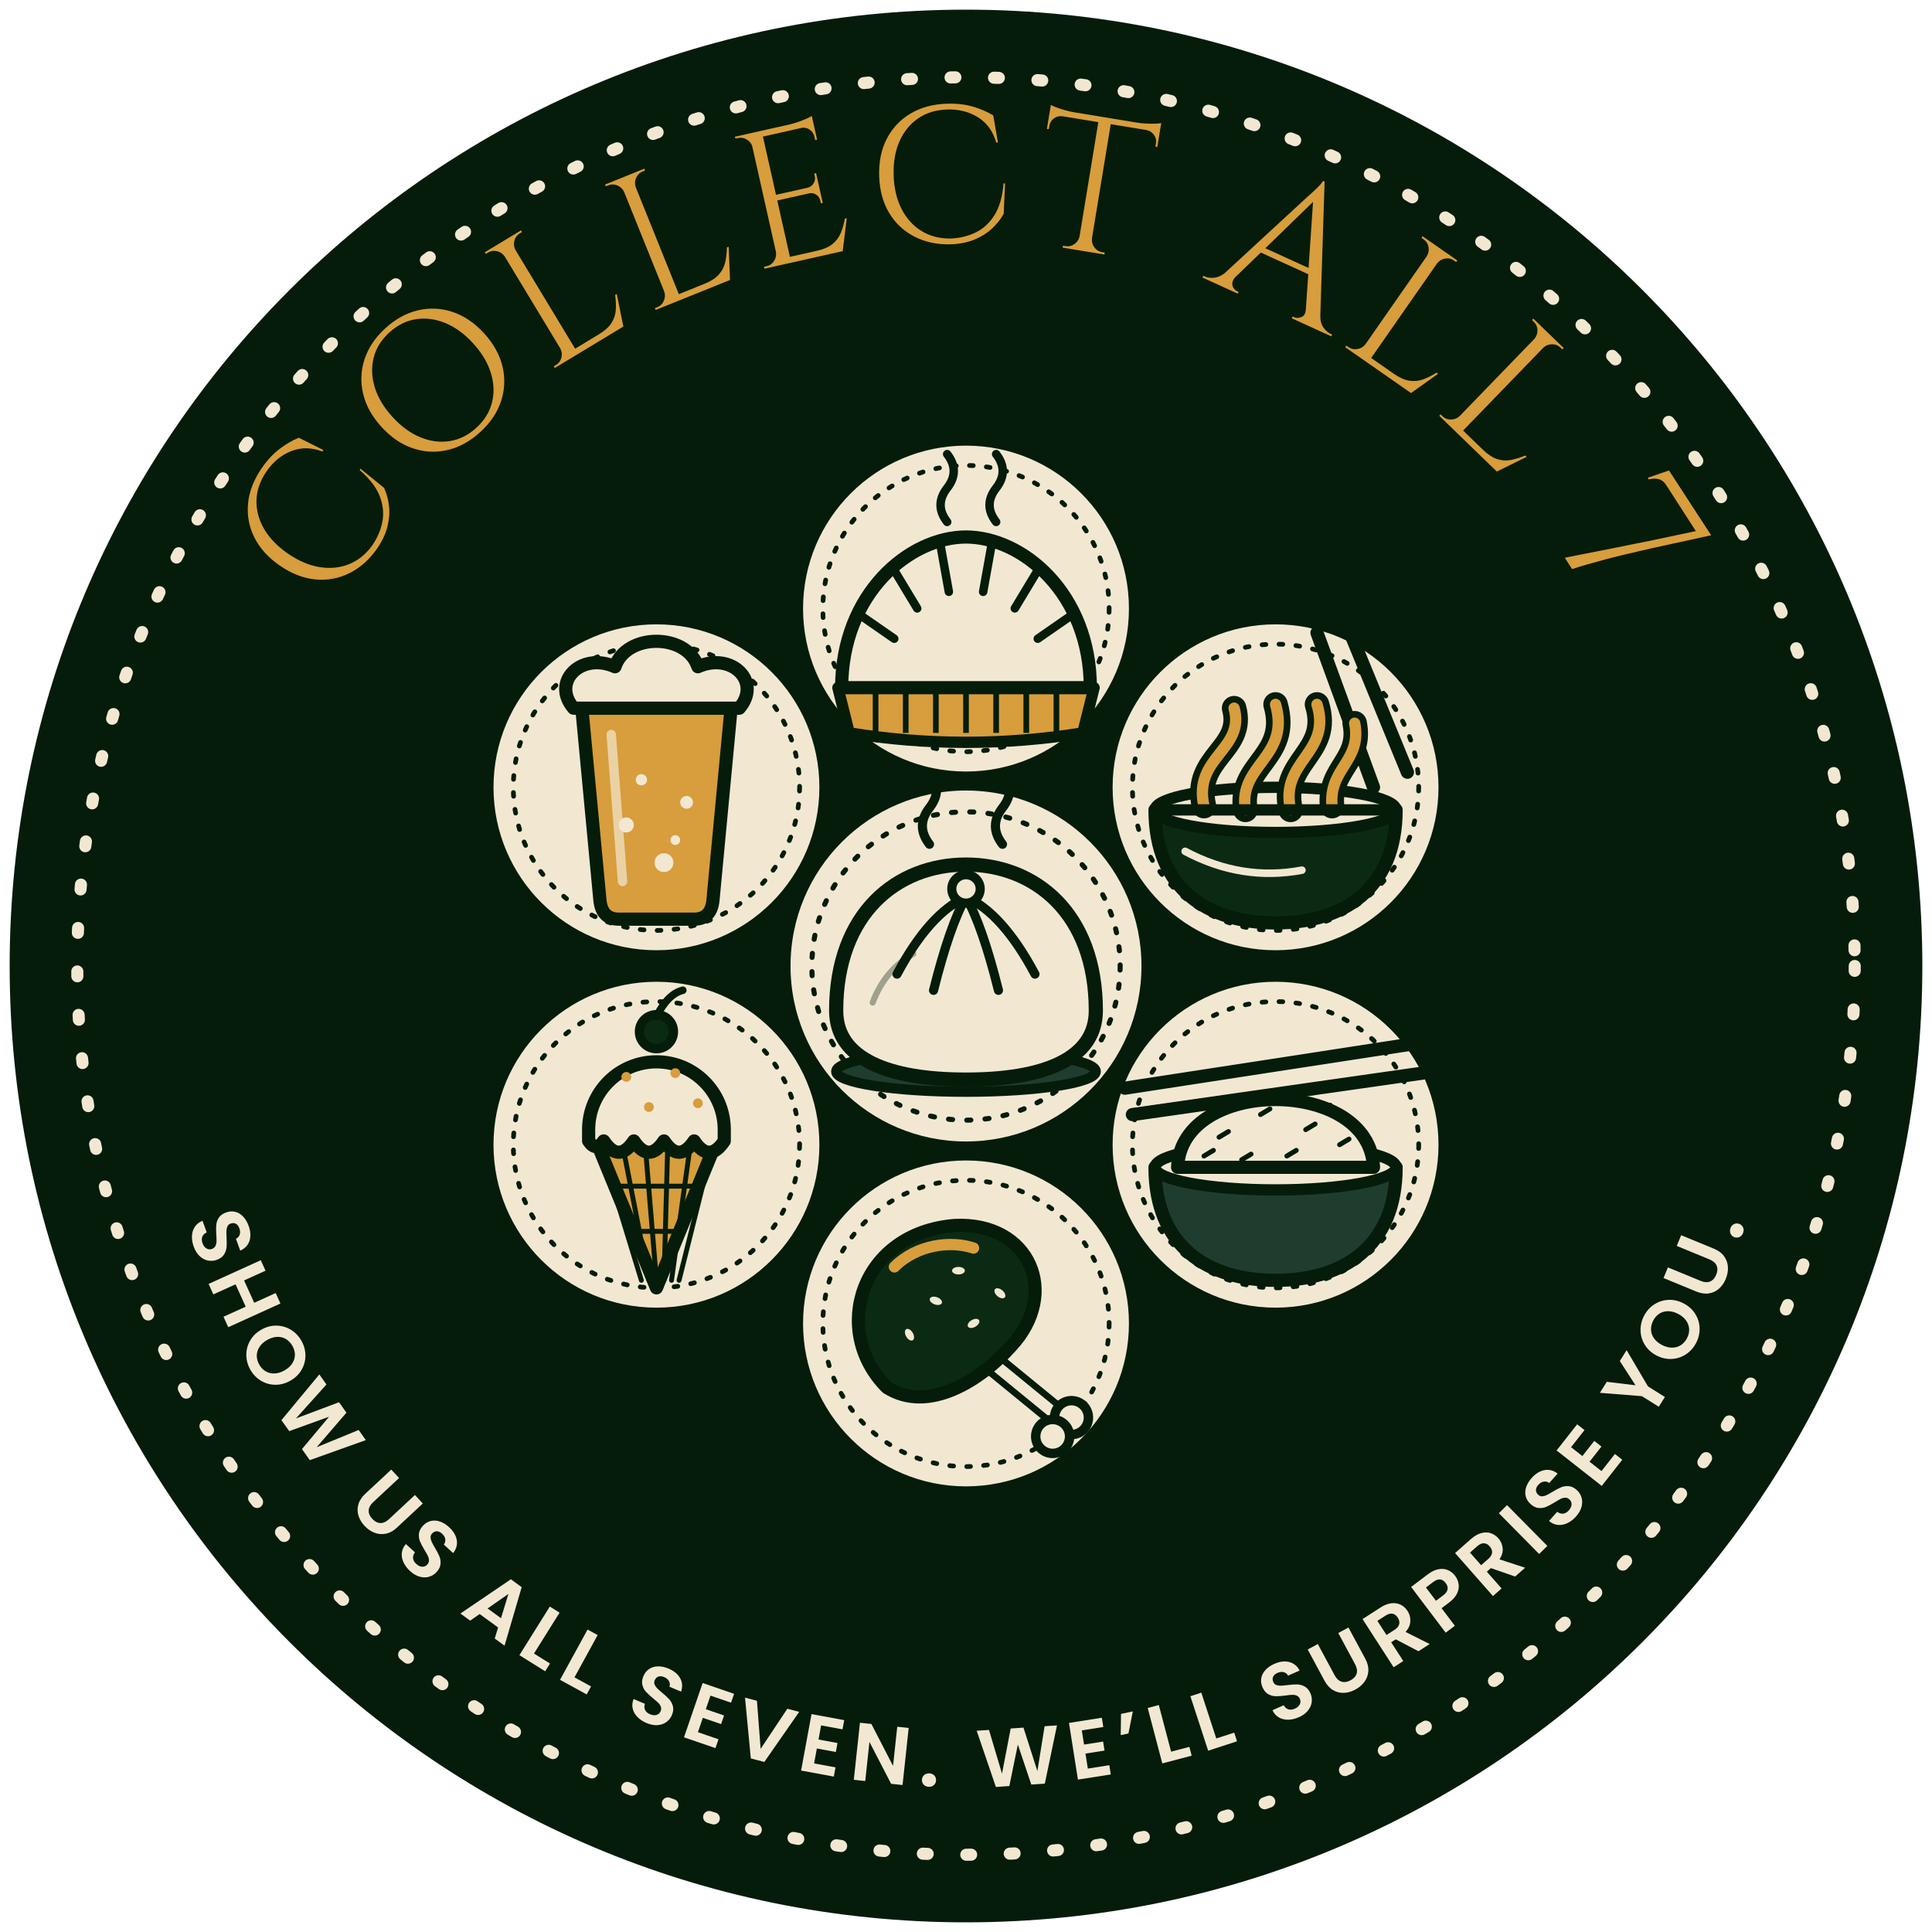
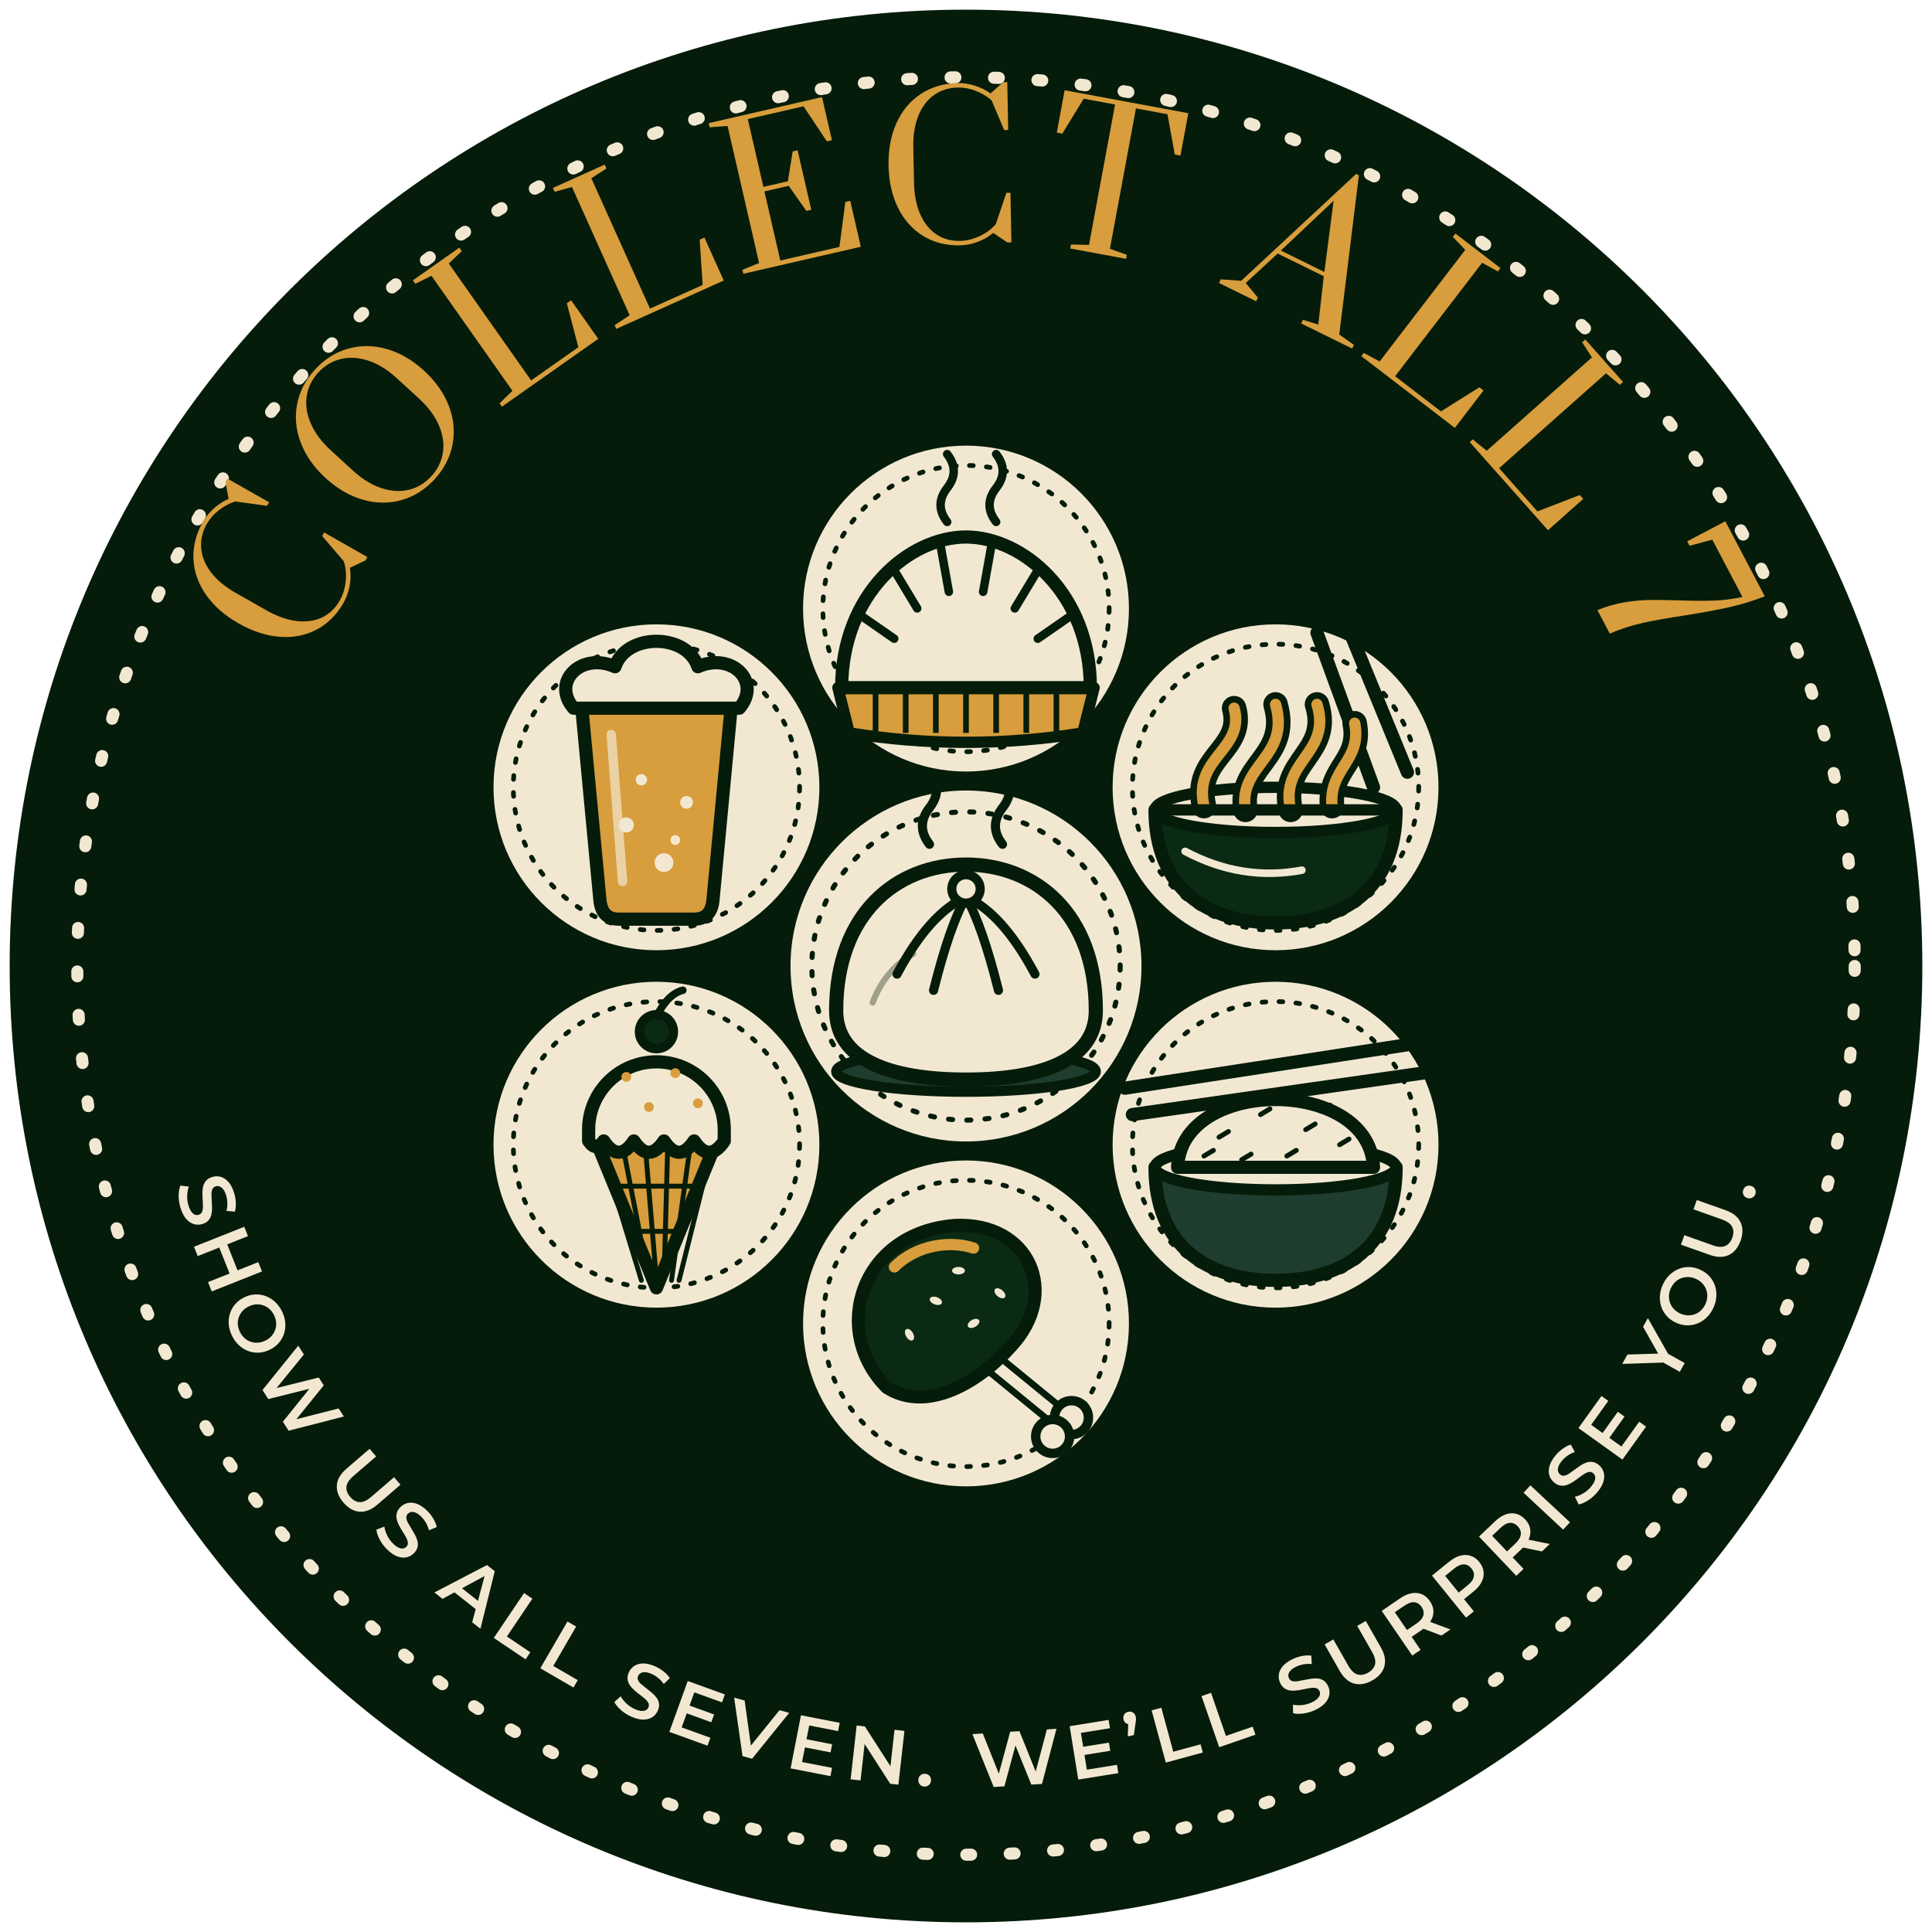
<svg xmlns="http://www.w3.org/2000/svg" viewBox="0 0 400 400">
  <circle cx="200" cy="200" r="198" fill="#051C0A" />
  <circle cx="200" cy="200" r="184" fill="none" stroke="#F2E8D2" stroke-width="2.5" stroke-dasharray="1 8" stroke-linecap="round" />
  <g fill="#D89D3C">
-     <g transform="translate(76.72 114.55) rotate(-55.27)">
-       <path transform="translate(-15.20 0) scale(0.04 -0.04)" d="M710 292 698 135Q672 92 632.5 58.5Q593 25 539.5 5.5Q486 -14 417 -14Q313 -13 232 32Q151 77 105.5 158.5Q60 240 60 351Q60 460 105 541.5Q150 623 231.5 668.5Q313 714 423 714Q497 714 556.5 694.5Q616 675 660 646L680 505H671Q649 593 581 638.5Q513 684 423 684Q335 684 270.5 642.5Q206 601 170.5 526.5Q135 452 135 352Q135 252 170.5 177Q206 102 269.5 60Q333 18 417 16Q488 16 548.5 42.5Q609 69 650 129.5Q691 190 702 292Z" />
-     </g>
-     <g transform="translate(98.75 89.32) rotate(-42.45)">
-       <path transform="translate(-16.76 0) scale(0.04 -0.04)" d="M429 714Q536 714 617 668.5Q698 623 743.5 541Q789 459 789 350Q789 241 743.5 159Q698 77 617 31.5Q536 -14 429 -14Q323 -14 242 31.5Q161 77 115.5 159Q70 241 70 350Q70 459 115.5 541Q161 623 242 668.5Q323 714 429 714ZM429 16Q514 16 577.5 58Q641 100 676.5 175Q712 250 712 350Q712 450 676.5 525Q641 600 577.5 642Q514 684 429 684Q345 684 281.5 642Q218 600 182.5 525Q147 450 147 350Q147 250 182.5 175Q218 100 281.5 58Q345 16 429 16Z" />
-     </g>
-     <g transform="translate(122.42 71.62) rotate(-31.15)">
-       <path transform="translate(-11.24 0) scale(0.04 -0.04)" d="M533 162 475 0H60V10H73Q99 10 117.5 28.5Q136 47 137 73V627Q136 653 117.5 671.5Q99 690 73 690H60V700H279V690H266Q240 690 221.5 671.5Q203 653 202 627V31H345Q398 31 431.5 47.5Q465 64 486 94Q507 124 523 162Z" />
-     </g>
-     <g transform="translate(143.94 60.87) rotate(-21.95)">
-       <path transform="translate(-11.24 0) scale(0.04 -0.04)" d="M533 162 475 0H60V10H73Q99 10 117.5 28.5Q136 47 137 73V627Q136 653 117.5 671.5Q99 690 73 690H60V700H279V690H266Q240 690 221.5 671.5Q203 653 202 627V31H345Q398 31 431.5 47.5Q465 64 486 94Q507 124 523 162Z" />
-     </g>
-     <g transform="translate(167.19 53.63) rotate(-12.64)">
-       <path transform="translate(-11.54 0) scale(0.04 -0.04)" d="M533 162 475 0H60V10H73Q99 10 117.5 28.5Q136 47 137 73V627Q137 653 118 671.5Q99 690 73 690H61L60 700H350Q372 700 396.5 703Q421 706 442 710Q463 714 472 718V592H462V610Q462 634 445 652Q431 666 412 669H202V360H371Q391 361 405 375.5Q419 390 419 410V424H429V266H419V281Q419 301 405 315.5Q391 330 371 330H202V31H345Q398 31 431.5 47.5Q465 64 486 94Q507 124 523 162Z" />
-     </g>
-     <g transform="translate(195.26 50.07) rotate(-1.81)">
-       <path transform="translate(-15.20 0) scale(0.04 -0.04)" d="M710 292 698 135Q672 92 632.5 58.5Q593 25 539.5 5.5Q486 -14 417 -14Q313 -13 232 32Q151 77 105.5 158.5Q60 240 60 351Q60 460 105 541.5Q150 623 231.5 668.5Q313 714 423 714Q497 714 556.5 694.5Q616 675 660 646L680 505H671Q649 593 581 638.5Q513 684 423 684Q335 684 270.5 642.5Q206 601 170.5 526.5Q135 452 135 352Q135 252 170.5 177Q206 102 269.5 60Q333 18 417 16Q488 16 548.5 42.5Q609 69 650 129.5Q691 190 702 292Z" />
-     </g>
-     <g transform="translate(224.31 51.98) rotate(9.33)">
-       <path transform="translate(-12.36 0) scale(0.04 -0.04)" d="M599 719V593L589 594V611Q589 636 571.5 653Q554 670 530 671H342V73Q343 47 361.5 28.5Q380 10 406 10H419V0H200V10H213Q239 10 257.5 28.5Q276 47 277 73V671H89Q64 670 47 653Q30 636 30 611V594L20 593V719Q30 715 50.5 711Q71 707 96 704Q121 701 142 701H477Q499 701 523.5 704Q548 707 569 711Q590 715 599 719Z" />
-     </g>
-     <g transform="translate(262.28 63.54) rotate(24.53)">
-       <path transform="translate(-14.24 0) scale(0.04 -0.04)" d="M359 714 627 73Q642 39 667 24.5Q692 10 715 10H723V0H498V10H507Q526 10 541 27Q555 41 547 67L481 243H211L142 68Q138 51 142 39Q147 25 158.5 17.5Q170 10 182 10H191V0H-10V10H-1Q22 10 47 25Q68 38 84 66L313 611L319 624Q324 636 331.5 654Q339 672 344.5 689Q350 706 350 714ZM223 273H469L348 594Z" />
-     </g>
-     <g transform="translate(285.77 76.94) rotate(34.87)">
-       <path transform="translate(-11.24 0) scale(0.04 -0.04)" d="M533 162 475 0H60V10H73Q99 10 117.5 28.5Q136 47 137 73V627Q136 653 117.5 671.5Q99 690 73 690H60V700H279V690H266Q240 690 221.5 671.5Q203 653 202 627V31H345Q398 31 431.5 47.5Q465 64 486 94Q507 124 523 162Z" />
-     </g>
-     <g transform="translate(304.33 92.23) rotate(44.07)">
-       <path transform="translate(-11.24 0) scale(0.04 -0.04)" d="M533 162 475 0H60V10H73Q99 10 117.5 28.5Q136 47 137 73V627Q136 653 117.5 671.5Q99 690 73 690H60V700H279V690H266Q240 690 221.5 671.5Q203 653 202 627V31H345Q398 31 431.5 47.5Q465 64 486 94Q507 124 523 162Z" />
-     </g>
-     <g transform="translate(326.14 118.84) rotate(57.24)">
-       <path transform="translate(-10.04 0) scale(0.04 -0.04)" d="M35 585H45Q56 615 73 630Q90 645 120 645H402L314 414Q301 381 284.5 339Q268 297 250 250.5Q232 204 213.5 158Q195 112 179 71.5Q163 31 151 0H221Q229 33 242.5 78Q256 123 272 172.5Q288 222 304.5 269Q321 316 334.5 353Q348 390 355 410L463 700L63 698Z" />
+     <g transform="translate(69.59 125.89) rotate(-60.39)">
+       <path transform="translate(-14.90 0) scale(0.04 -0.04)" d="M54 400Q54 524 99.5 619.5Q145 715 228.5 767.5Q312 820 421 820Q464 820 508.5 805Q553 790 589 763L656 820H677V572H656L594 727Q559 759 512.5 778Q466 797 421 797Q351 797 297.5 761Q244 725 214 656Q184 587 184 492V309Q184 214 213 145Q242 76 294 39.5Q346 3 416 3Q467 3 518 25.5Q569 48 603 86L661 247H682V-10H661L589 41Q553 12 507 -4Q461 -20 416 -20Q307 -20 225 33Q143 86 98.5 181Q54 276 54 400Z" />
+     </g>
+     <g transform="translate(89.40 98.67) rotate(-47.50)">
+       <path transform="translate(-17.24 0) scale(0.04 -0.04)" d="M54 400Q54 523 102 618.5Q150 714 236 767Q322 820 431 820Q540 820 626 767Q712 714 760 618.5Q808 523 808 400Q808 277 760 181.5Q712 86 626 33Q540 -20 431 -20Q322 -20 236 33Q150 86 102 181.5Q54 277 54 400ZM684 323V477Q684 576 651 648.5Q618 721 560.5 759Q503 797 431 797Q358 797 301 759Q244 721 211 648.5Q178 576 178 477V323Q178 224 211 151.5Q244 79 301 41Q358 3 431 3Q503 3 560.5 41Q618 79 651 151.5Q684 224 684 323Z" />
+     </g>
+     <g transform="translate(113.64 77.35) rotate(-35.15)">
+       <path transform="translate(-13.50 0) scale(0.04 -0.04)" d="M40 0V21L132 36V764L40 778V800H334V778L242 764V24H541L623 244H650V0Z" />
+     </g>
+     <g transform="translate(138.45 63.21) rotate(-24.22)">
+       <path transform="translate(-13.50 0) scale(0.04 -0.04)" d="M40 0V21L132 36V764L40 778V800H334V778L242 764V24H541L623 244H650V0Z" />
+     </g>
+     <g transform="translate(166.39 53.81) rotate(-12.95)">
+       <path transform="translate(-14.42 0) scale(0.04 -0.04)" d="M40 0V21L132 36V764L40 778V800H642V571H615L538 775H242V415H372L431 560H457V244H431L371 391H242V24H556L638 244H664V0Z" />
+     </g>
+     <g transform="translate(197.02 50.03) rotate(-1.14)">
+       <path transform="translate(-14.90 0) scale(0.04 -0.04)" d="M54 400Q54 524 99.5 619.5Q145 715 228.5 767.5Q312 820 421 820Q464 820 508.5 805Q553 790 589 763L656 820H677V572H656L594 727Q559 759 512.5 778Q466 797 421 797Q351 797 297.5 761Q244 725 214 656Q184 587 184 492V309Q184 214 213 145Q242 76 294 39.5Q346 3 416 3Q467 3 518 25.5Q569 48 603 86L661 247H682V-10H661L589 41Q553 12 507 -4Q461 -20 416 -20Q307 -20 225 33Q143 86 98.5 181Q54 276 54 400Z" />
+     </g>
+     <g transform="translate(227.37 52.52) rotate(10.51)">
+       <path transform="translate(-14.00 0) scale(0.04 -0.04)" d="M203 0V21L295 36V775H130L54 577H25V800H676V577H646L571 775H405V36L497 21V0Z" />
+     </g>
+     <g transform="translate(266.29 65.44) rotate(26.23)">
+       <path transform="translate(-14.38 0) scale(0.04 -0.04)" d="M-28 0V21L70 61L359 820H375L648 36L740 21V0H446V21L528 34L443 271H177L96 61L186 21V0ZM185 292H436L316 644Z" />
+     </g>
+     <g transform="translate(291.29 80.98) rotate(37.49)">
+       <path transform="translate(-13.50 0) scale(0.04 -0.04)" d="M40 0V21L132 36V764L40 778V800H334V778L242 764V24H541L623 244H650V0Z" />
+     </g>
+     <g transform="translate(312.19 100.43) rotate(48.41)">
+       <path transform="translate(-13.50 0) scale(0.04 -0.04)" d="M40 0V21L132 36V764L40 778V800H334V778L242 764V24H541L623 244H650V0Z" />
+     </g>
+     <g transform="translate(332.76 130.18) rotate(62.26)">
+       <path transform="translate(-10.00 0) scale(0.04 -0.04)" d="M291 394Q344 487 376 552.5Q408 618 430 696H95L68 577H42V800H481Q469 697 444 606.5Q419 516 376 388Q333 265 309.5 179.5Q286 94 278 0H141Q148 74 169.5 140Q191 206 218.5 260Q246 314 291 394Z" />
    </g>
  </g>
  <g fill="#F2E8D2">
-     <g transform="translate(40.19 257.98) rotate(70.06)">
-       <path transform="translate(-5.18 0) scale(0.017 -0.017)" d="M51 201H201Q204 158 231.5 133Q259 108 307 108Q356 108 384 131.5Q412 155 412 193Q412 224 393 244Q374 264 345.5 275.5Q317 287 267 301Q199 321 156.5 340.5Q114 360 83.5 399.5Q53 439 53 505Q53 567 84 613Q115 659 171 683.5Q227 708 299 708Q407 708 474.5 655.5Q542 603 549 509H395Q393 545 364.5 568.5Q336 592 289 592Q248 592 223.5 571Q199 550 199 510Q199 482 217.5 463.5Q236 445 263.5 433.5Q291 422 341 407Q409 387 452 367Q495 347 526 307Q557 267 557 202Q557 146 528 98Q499 50 443 21.5Q387 -7 310 -7Q237 -7 178.5 18Q120 43 86 90Q52 137 51 201Z" />
-     </g>
-     <g transform="translate(45.22 270.30) rotate(65.57)">
-       <path transform="translate(-6.09 0) scale(0.017 -0.017)" d="M648 698V0H508V297H209V0H69V698H209V411H508V698Z" />
-     </g>
-     <g transform="translate(51.92 283.50) rotate(60.58)">
-       <path transform="translate(-6.67 0) scale(0.017 -0.017)" d="M35 351Q35 453 83 534.5Q131 616 213 662Q295 708 393 708Q492 708 573.5 662Q655 616 702.5 534.5Q750 453 750 351Q750 248 702.5 166.5Q655 85 573 39Q491 -7 393 -7Q295 -7 213 39Q131 85 83 166.5Q35 248 35 351ZM606 351Q606 421 579 473.5Q552 526 504 554Q456 582 393 582Q330 582 281.5 554Q233 526 206 473.5Q179 421 179 351Q179 281 206 228Q233 175 281.5 146.5Q330 118 393 118Q456 118 504 146.5Q552 175 579 228Q606 281 606 351Z" />
-     </g>
-     <g transform="translate(61.24 298.21) rotate(54.71)">
-       <path transform="translate(-8.70 0) scale(0.017 -0.017)" d="M1002 698 807 0H642L511 497L374 0L210 -1L22 698H172L295 156L437 698H593L727 159L851 698Z" />
-     </g>
-     <g transform="translate(75.58 315.85) rotate(47.04)">
-       <path transform="translate(-5.92 0) scale(0.017 -0.017)" d="M207 698V266Q207 195 244 157.5Q281 120 348 120Q416 120 453 157.5Q490 195 490 266V698H631V267Q631 178 592.5 116.5Q554 55 489.5 24Q425 -7 346 -7Q268 -7 204.5 24Q141 55 104 116.5Q67 178 67 267V698Z" />
-     </g>
-     <g transform="translate(84.90 325.11) rotate(42.61)">
-       <path transform="translate(-5.18 0) scale(0.017 -0.017)" d="M51 201H201Q204 158 231.5 133Q259 108 307 108Q356 108 384 131.5Q412 155 412 193Q412 224 393 244Q374 264 345.5 275.5Q317 287 267 301Q199 321 156.5 340.5Q114 360 83.5 399.5Q53 439 53 505Q53 567 84 613Q115 659 171 683.5Q227 708 299 708Q407 708 474.5 655.5Q542 603 549 509H395Q393 545 364.5 568.5Q336 592 289 592Q248 592 223.5 571Q199 550 199 510Q199 482 217.5 463.5Q236 445 263.5 433.5Q291 422 341 407Q409 387 452 367Q495 347 526 307Q557 267 557 202Q557 146 528 98Q499 50 443 21.5Q387 -7 310 -7Q237 -7 178.5 18Q120 43 86 90Q52 137 51 201Z" />
-     </g>
-     <g transform="translate(99.89 337.39) rotate(36.08)">
-       <path transform="translate(-6.09 0) scale(0.017 -0.017)" d="M497 133H219L173 0H26L277 699H440L691 0H543ZM459 245 358 537 257 245Z" />
-     </g>
-     <g transform="translate(109.85 344.13) rotate(32.03)">
-       <path transform="translate(-3.90 0) scale(0.017 -0.017)" d="M209 111H439V0H69V698H209Z" />
-     </g>
-     <g transform="translate(118.34 349.10) rotate(28.71)">
-       <path transform="translate(-3.90 0) scale(0.017 -0.017)" d="M209 111H439V0H69V698H209Z" />
-     </g>
-     <g transform="translate(133.82 356.59) rotate(22.91)">
-       <path transform="translate(-5.18 0) scale(0.017 -0.017)" d="M51 201H201Q204 158 231.5 133Q259 108 307 108Q356 108 384 131.5Q412 155 412 193Q412 224 393 244Q374 264 345.5 275.5Q317 287 267 301Q199 321 156.5 340.5Q114 360 83.5 399.5Q53 439 53 505Q53 567 84 613Q115 659 171 683.5Q227 708 299 708Q407 708 474.5 655.5Q542 603 549 509H395Q393 545 364.5 568.5Q336 592 289 592Q248 592 223.5 571Q199 550 199 510Q199 482 217.5 463.5Q236 445 263.5 433.5Q291 422 341 407Q409 387 452 367Q495 347 526 307Q557 267 557 202Q557 146 528 98Q499 50 443 21.5Q387 -7 310 -7Q237 -7 178.5 18Q120 43 86 90Q52 137 51 201Z" />
-     </g>
-     <g transform="translate(144.78 360.78) rotate(18.95)">
-       <path transform="translate(-4.52 0) scale(0.017 -0.017)" d="M209 585V410H444V299H209V114H474V0H69V699H474V585Z" />
-     </g>
-     <g transform="translate(156.85 364.43) rotate(14.70)">
-       <path transform="translate(-6.04 0) scale(0.017 -0.017)" d="M696 698 440 0H270L14 698H164L356 143L547 698Z" />
-     </g>
-     <g transform="translate(169.15 367.18) rotate(10.46)">
-       <path transform="translate(-4.52 0) scale(0.017 -0.017)" d="M209 585V410H444V299H209V114H474V0H69V699H474V585Z" />
-     </g>
-     <g transform="translate(181.82 369.03) rotate(6.14)">
-       <path transform="translate(-6.25 0) scale(0.017 -0.017)" d="M666 0H526L209 479V0H69V699H209L526 219V699H666Z" />
-     </g>
-     <g transform="translate(192.28 369.82) rotate(2.60)">
-       <path transform="translate(-2.21 0) scale(0.017 -0.017)" d="M44 75Q44 110 68.5 133.5Q93 157 131 157Q168 157 192 133.5Q216 110 216 75Q216 40 192 16.5Q168 -7 131 -7Q93 -7 68.5 16.5Q44 40 44 75Z" />
-     </g>
-     <g transform="translate(211.31 369.62) rotate(-3.82)">
-       <path transform="translate(-8.70 0) scale(0.017 -0.017)" d="M1002 698 807 0H642L511 497L374 0L210 -1L22 698H172L295 156L437 698H593L727 159L851 698Z" />
-     </g>
-     <g transform="translate(226.48 367.93) rotate(-8.96)">
-       <path transform="translate(-4.52 0) scale(0.017 -0.017)" d="M209 585V410H444V299H209V114H474V0H69V699H474V585Z" />
-     </g>
-     <g transform="translate(235.23 366.31) rotate(-11.96)">
-       <path transform="translate(-2.34 0) scale(0.017 -0.017)" d="M97 698H244L136 446H40Z" />
-     </g>
-     <g transform="translate(243.28 364.40) rotate(-14.75)">
-       <path transform="translate(-3.90 0) scale(0.017 -0.017)" d="M209 111H439V0H69V698H209Z" />
-     </g>
-     <g transform="translate(252.73 361.62) rotate(-18.07)">
-       <path transform="translate(-3.90 0) scale(0.017 -0.017)" d="M209 111H439V0H69V698H209Z" />
-     </g>
-     <g transform="translate(268.78 355.46) rotate(-23.87)">
-       <path transform="translate(-5.18 0) scale(0.017 -0.017)" d="M51 201H201Q204 158 231.5 133Q259 108 307 108Q356 108 384 131.5Q412 155 412 193Q412 224 393 244Q374 264 345.5 275.5Q317 287 267 301Q199 321 156.5 340.5Q114 360 83.5 399.5Q53 439 53 505Q53 567 84 613Q115 659 171 683.5Q227 708 299 708Q407 708 474.5 655.5Q542 603 549 509H395Q393 545 364.5 568.5Q336 592 289 592Q248 592 223.5 571Q199 550 199 510Q199 482 217.5 463.5Q236 445 263.5 433.5Q291 422 341 407Q409 387 452 367Q495 347 526 307Q557 267 557 202Q557 146 528 98Q499 50 443 21.5Q387 -7 310 -7Q237 -7 178.5 18Q120 43 86 90Q52 137 51 201Z" />
-     </g>
-     <g transform="translate(280.58 349.69) rotate(-28.30)">
-       <path transform="translate(-5.92 0) scale(0.017 -0.017)" d="M207 698V266Q207 195 244 157.5Q281 120 348 120Q416 120 453 157.5Q490 195 490 266V698H631V267Q631 178 592.5 116.5Q554 55 489.5 24Q425 -7 346 -7Q268 -7 204.5 24Q141 55 104 116.5Q67 178 67 267V698Z" />
-     </g>
-     <g transform="translate(292.13 342.87) rotate(-32.82)">
-       <path transform="translate(-5.45 0) scale(0.017 -0.017)" d="M429 0 275 272H209V0H69V698H331Q412 698 469 669.5Q526 641 554.5 592.5Q583 544 583 484Q583 415 543 359.5Q503 304 424 283L591 0ZM209 377H326Q383 377 411 404.5Q439 432 439 481Q439 529 411 555.5Q383 582 326 582H209Z" />
-     </g>
-     <g transform="translate(302.50 335.62) rotate(-37.08)">
-       <path transform="translate(-5.17 0) scale(0.017 -0.017)" d="M326 268H209V0H69V698H326Q407 698 464 670Q521 642 549.5 593Q578 544 578 482Q578 426 551.5 377Q525 328 468.5 298Q412 268 326 268ZM434 482Q434 584 320 584H209V381H320Q378 381 406 407.5Q434 434 434 482Z" />
-     </g>
-     <g transform="translate(312.31 327.62) rotate(-41.35)">
-       <path transform="translate(-5.45 0) scale(0.017 -0.017)" d="M429 0 275 272H209V0H69V698H331Q412 698 469 669.5Q526 641 554.5 592.5Q583 544 583 484Q583 415 543 359.5Q503 304 424 283L591 0ZM209 377H326Q383 377 411 404.5Q439 432 439 481Q439 529 411 555.5Q383 582 326 582H209Z" />
-     </g>
-     <g transform="translate(319.51 320.90) rotate(-44.67)">
-       <path transform="translate(-2.36 0) scale(0.017 -0.017)" d="M209 698V0H69V698Z" />
-     </g>
-     <g transform="translate(326.13 313.98) rotate(-47.90)">
-       <path transform="translate(-5.18 0) scale(0.017 -0.017)" d="M51 201H201Q204 158 231.5 133Q259 108 307 108Q356 108 384 131.5Q412 155 412 193Q412 224 393 244Q374 264 345.5 275.5Q317 287 267 301Q199 321 156.5 340.5Q114 360 83.5 399.5Q53 439 53 505Q53 567 84 613Q115 659 171 683.5Q227 708 299 708Q407 708 474.5 655.5Q542 603 549 509H395Q393 545 364.5 568.5Q336 592 289 592Q248 592 223.5 571Q199 550 199 510Q199 482 217.5 463.5Q236 445 263.5 433.5Q291 422 341 407Q409 387 452 367Q495 347 526 307Q557 267 557 202Q557 146 528 98Q499 50 443 21.5Q387 -7 310 -7Q237 -7 178.5 18Q120 43 86 90Q52 137 51 201Z" />
-     </g>
-     <g transform="translate(333.69 305.01) rotate(-51.85)">
-       <path transform="translate(-4.52 0) scale(0.017 -0.017)" d="M209 585V410H444V299H209V114H474V0H69V699H474V585Z" />
-     </g>
-     <g transform="translate(344.07 290.24) rotate(-57.94)">
-       <path transform="translate(-5.41 0) scale(0.017 -0.017)" d="M624 698 388 243V0H248V243L11 698H169L319 379L468 698Z" />
-     </g>
-     <g transform="translate(351.06 277.98) rotate(-62.70)">
-       <path transform="translate(-6.67 0) scale(0.017 -0.017)" d="M35 351Q35 453 83 534.5Q131 616 213 662Q295 708 393 708Q492 708 573.5 662Q655 616 702.5 534.5Q750 453 750 351Q750 248 702.5 166.5Q655 85 573 39Q491 -7 393 -7Q295 -7 213 39Q131 85 83 166.5Q35 248 35 351ZM606 351Q606 421 579 473.5Q552 526 504 554Q456 582 393 582Q330 582 281.5 554Q233 526 206 473.5Q179 421 179 351Q179 281 206 228Q233 175 281.5 146.5Q330 118 393 118Q456 118 504 146.5Q552 175 579 228Q606 281 606 351Z" />
-     </g>
-     <g transform="translate(357.21 264.70) rotate(-67.63)">
-       <path transform="translate(-5.92 0) scale(0.017 -0.017)" d="M207 698V266Q207 195 244 157.5Q281 120 348 120Q416 120 453 157.5Q490 195 490 266V698H631V267Q631 178 592.5 116.5Q554 55 489.5 24Q425 -7 346 -7Q268 -7 204.5 24Q141 55 104 116.5Q67 178 67 267V698Z" />
-     </g>
-     <g transform="translate(360.79 255.18) rotate(-71.06)">
-       <path transform="translate(-2.21 0) scale(0.017 -0.017)" d="M44 75Q44 110 68.5 133.5Q93 157 131 157Q168 157 192 133.5Q216 110 216 75Q216 40 192 16.5Q168 -7 131 -7Q93 -7 68.5 16.5Q44 40 44 75Z" />
+     <g transform="translate(37.54 250.08) rotate(72.87)">
+       <path transform="translate(-5.03 0) scale(0.016 -0.016)" d="M311 -10Q229 -10 154 13.5Q79 37 35 74L80 175Q122 142 184 120Q246 98 311 98Q366 98 400 110Q434 122 450 142.5Q466 163 466 189Q466 221 443 240.5Q420 260 383.5 271.5Q347 283 302.5 293Q258 303 213.5 316.5Q169 330 132.5 351.5Q96 373 73 409Q50 445 50 501Q50 558 80.5 605.5Q111 653 173.5 681.5Q236 710 332 710Q395 710 457 694Q519 678 565 648L524 547Q477 575 427 588.5Q377 602 331 602Q277 602 243.5 589Q210 576 194.5 555Q179 534 179 507Q179 475 201.5 455.5Q224 436 260.5 425Q297 414 342 403.5Q387 393 431.5 380Q476 367 512.5 346Q549 325 571.5 289Q594 253 594 198Q594 142 563.5 94.5Q533 47 470 18.5Q407 -10 311 -10Z" />
+     </g>
+     <g transform="translate(42.00 262.75) rotate(68.34)">
+       <path transform="translate(-6.48 0) scale(0.016 -0.016)" d="M586 0V300H224V0H94V700H224V411H586V700H716V0Z" />
+     </g>
+     <g transform="translate(48.21 276.55) rotate(63.24)">
+       <path transform="translate(-6.74 0) scale(0.016 -0.016)" d="M422 -10Q340 -10 271 17Q202 44 151 92.5Q100 141 72 206.5Q44 272 44 350Q44 428 72 493.5Q100 559 151 607.5Q202 656 271 683Q340 710 421 710Q503 710 571.5 683Q640 656 691 607.5Q742 559 770 493.5Q798 428 798 350Q798 272 770 206Q742 140 691 92Q640 44 571.5 17Q503 -10 422 -10ZM421 104Q474 104 519 122Q564 140 597 173.5Q630 207 648.5 251.5Q667 296 667 350Q667 404 648.5 448.5Q630 493 597 526.5Q564 560 519 578Q474 596 421 596Q368 596 323.5 578Q279 560 245.5 526.5Q212 493 193.5 448.5Q175 404 175 350Q175 297 193.5 252Q212 207 245 173.5Q278 140 323 122Q368 104 421 104Z" />
+     </g>
+     <g transform="translate(57.05 292.00) rotate(57.24)">
+       <path transform="translate(-9.15 0) scale(0.016 -0.016)" d="M259 0 27 700H162L336 168L517 700H637L814 165L993 700H1117L885 0H747L574 518L398 0Z" />
+     </g>
+     <g transform="translate(71.23 310.99) rotate(49.24)">
+       <path transform="translate(-6.31 0) scale(0.016 -0.016)" d="M395 -10Q251 -10 169.5 71Q88 152 88 305V700H218V310Q218 202 264.5 153Q311 104 396 104Q481 104 527 153Q573 202 573 310V700H701V305Q701 152 619.5 71Q538 -10 395 -10Z" />
+     </g>
+     <g transform="translate(80.27 320.69) rotate(44.77)">
+       <path transform="translate(-5.03 0) scale(0.016 -0.016)" d="M311 -10Q229 -10 154 13.5Q79 37 35 74L80 175Q122 142 184 120Q246 98 311 98Q366 98 400 110Q434 122 450 142.5Q466 163 466 189Q466 221 443 240.5Q420 260 383.5 271.5Q347 283 302.5 293Q258 303 213.5 316.5Q169 330 132.5 351.5Q96 373 73 409Q50 445 50 501Q50 558 80.5 605.5Q111 653 173.5 681.5Q236 710 332 710Q395 710 457 694Q519 678 565 648L524 547Q477 575 427 588.5Q377 602 331 602Q277 602 243.5 589Q210 576 194.5 555Q179 534 179 507Q179 475 201.5 455.5Q224 436 260.5 425Q297 414 342 403.5Q387 393 431.5 380Q476 367 512.5 346Q549 325 571.5 289Q594 253 594 198Q594 142 563.5 94.5Q533 47 470 18.5Q407 -10 311 -10Z" />
+     </g>
+     <g transform="translate(94.70 333.46) rotate(38.27)">
+       <path transform="translate(-5.99 0) scale(0.016 -0.016)" d="M-5 0 310 700H438L754 0H618L548 162H198L129 0ZM505 264 373 570 242 264Z" />
+     </g>
+     <g transform="translate(104.96 340.95) rotate(33.99)">
+       <path transform="translate(-4.79 0) scale(0.016 -0.016)" d="M94 0V700H224V110H590V0Z" />
+     </g>
+     <g transform="translate(114.71 347.05) rotate(30.11)">
+       <path transform="translate(-4.79 0) scale(0.016 -0.016)" d="M94 0V700H224V110H590V0Z" />
+     </g>
+     <g transform="translate(130.80 355.28) rotate(24.02)">
+       <path transform="translate(-5.03 0) scale(0.016 -0.016)" d="M311 -10Q229 -10 154 13.5Q79 37 35 74L80 175Q122 142 184 120Q246 98 311 98Q366 98 400 110Q434 122 450 142.5Q466 163 466 189Q466 221 443 240.5Q420 260 383.5 271.5Q347 283 302.5 293Q258 303 213.5 316.5Q169 330 132.5 351.5Q96 373 73 409Q50 445 50 501Q50 558 80.5 605.5Q111 653 173.5 681.5Q236 710 332 710Q395 710 457 694Q519 678 565 648L524 547Q477 575 427 588.5Q377 602 331 602Q277 602 243.5 589Q210 576 194.5 555Q179 534 179 507Q179 475 201.5 455.5Q224 436 260.5 425Q297 414 342 403.5Q387 393 431.5 380Q476 367 512.5 346Q549 325 571.5 289Q594 253 594 198Q594 142 563.5 94.5Q533 47 470 18.5Q407 -10 311 -10Z" />
+     </g>
+     <g transform="translate(142.21 359.88) rotate(19.87)">
+       <path transform="translate(-5.36 0) scale(0.016 -0.016)" d="M94 0V700H605V591H224V409H562V302H224V109H619V0Z" />
+     </g>
+     <g transform="translate(154.71 363.85) rotate(15.45)">
+       <path transform="translate(-5.83 0) scale(0.016 -0.016)" d="M301 0 -5 700H136L369 160L604 700H734L429 0Z" />
+     </g>
+     <g transform="translate(167.47 366.86) rotate(11.03)">
+       <path transform="translate(-5.36 0) scale(0.016 -0.016)" d="M94 0V700H605V591H224V409H562V302H224V109H619V0Z" />
+     </g>
+     <g transform="translate(181.06 368.94) rotate(6.40)">
+       <path transform="translate(-6.48 0) scale(0.016 -0.016)" d="M94 0V700H201L587 226V700H716V0H609L223 474V0Z" />
+     </g>
+     <g transform="translate(191.38 369.78) rotate(2.91)">
+       <path transform="translate(-1.95 0) scale(0.016 -0.016)" d="M122 -7Q88 -7 64 16.5Q40 40 40 76Q40 114 64 136.5Q88 159 122 159Q156 159 180 136.5Q204 114 204 76Q204 40 180 16.5Q156 -7 122 -7Z" />
+     </g>
+     <g transform="translate(210.73 369.66) rotate(-3.62)">
+       <path transform="translate(-9.15 0) scale(0.016 -0.016)" d="M259 0 27 700H162L336 168L517 700H637L814 165L993 700H1117L885 0H747L574 518L398 0Z" />
+     </g>
+     <g transform="translate(227.05 367.83) rotate(-9.16)">
+       <path transform="translate(-5.36 0) scale(0.016 -0.016)" d="M94 0V700H605V591H224V409H562V302H224V109H619V0Z" />
+     </g>
+     <g transform="translate(236.12 366.12) rotate(-12.27)">
+       <path transform="translate(-1.95 0) scale(0.016 -0.016)" d="M49 439 89 593Q76 598 66 608Q42 630 42 667Q42 704 65.5 726.5Q89 749 123 749Q158 749 181 726Q204 703 204 667Q204 656 202.5 644.5Q201 633 196.5 618.5Q192 604 182 581L130 439Z" />
+     </g>
+     <g transform="translate(244.54 364.06) rotate(-15.19)">
+       <path transform="translate(-4.79 0) scale(0.016 -0.016)" d="M94 0V700H224V110H590V0Z" />
+     </g>
+     <g transform="translate(255.53 360.67) rotate(-19.07)">
+       <path transform="translate(-4.79 0) scale(0.016 -0.016)" d="M94 0V700H224V110H590V0Z" />
+     </g>
+     <g transform="translate(272.27 353.87) rotate(-25.16)">
+       <path transform="translate(-5.03 0) scale(0.016 -0.016)" d="M311 -10Q229 -10 154 13.5Q79 37 35 74L80 175Q122 142 184 120Q246 98 311 98Q366 98 400 110Q434 122 450 142.5Q466 163 466 189Q466 221 443 240.5Q420 260 383.5 271.5Q347 283 302.5 293Q258 303 213.5 316.5Q169 330 132.5 351.5Q96 373 73 409Q50 445 50 501Q50 558 80.5 605.5Q111 653 173.5 681.5Q236 710 332 710Q395 710 457 694Q519 678 565 648L524 547Q477 575 427 588.5Q377 602 331 602Q277 602 243.5 589Q210 576 194.5 555Q179 534 179 507Q179 475 201.5 455.5Q224 436 260.5 425Q297 414 342 403.5Q387 393 431.5 380Q476 367 512.5 346Q549 325 571.5 289Q594 253 594 198Q594 142 563.5 94.5Q533 47 470 18.5Q407 -10 311 -10Z" />
+     </g>
+     <g transform="translate(284.05 347.77) rotate(-29.63)">
+       <path transform="translate(-6.31 0) scale(0.016 -0.016)" d="M395 -10Q251 -10 169.5 71Q88 152 88 305V700H218V310Q218 202 264.5 153Q311 104 396 104Q481 104 527 153Q573 202 573 310V700H701V305Q701 152 619.5 71Q538 -10 395 -10Z" />
+     </g>
+     <g transform="translate(295.98 340.31) rotate(-34.37)">
+       <path transform="translate(-5.85 0) scale(0.016 -0.016)" d="M94 0V700H381Q521 700 600.5 634Q680 568 680 451Q680 374 644 318.5Q608 263 542 234Q537 231 531 229L692 0H552L409 205Q396 204 382 204H224V0ZM224 311H376Q462 311 505.5 348Q549 385 549 451Q549 518 505.5 554Q462 590 376 590H224Z" />
+     </g>
+     <g transform="translate(306.87 332.21) rotate(-38.95)">
+       <path transform="translate(-5.81 0) scale(0.016 -0.016)" d="M94 0V700H382Q475 700 541.5 670Q608 640 644 584Q680 528 680 451Q680 374 644 318Q608 262 541.5 232Q475 202 382 202H224V0ZM224 312H376Q462 312 505.5 348.5Q549 385 549 451Q549 518 505.5 554Q462 590 376 590H224Z" />
+     </g>
+     <g transform="translate(317.08 323.26) rotate(-43.53)">
+       <path transform="translate(-5.85 0) scale(0.016 -0.016)" d="M94 0V700H381Q521 700 600.5 634Q680 568 680 451Q680 374 644 318.5Q608 263 542 234Q537 231 531 229L692 0H552L409 205Q396 204 382 204H224V0ZM224 311H376Q462 311 505.5 348Q549 385 549 451Q549 518 505.5 554Q462 590 376 590H224Z" />
+     </g>
+     <g transform="translate(324.34 315.93) rotate(-47.00)">
+       <path transform="translate(-2.55 0) scale(0.016 -0.016)" d="M94 0V700H224V0Z" />
+     </g>
+     <g transform="translate(330.62 308.80) rotate(-50.21)">
+       <path transform="translate(-5.03 0) scale(0.016 -0.016)" d="M311 -10Q229 -10 154 13.5Q79 37 35 74L80 175Q122 142 184 120Q246 98 311 98Q366 98 400 110Q434 122 450 142.5Q466 163 466 189Q466 221 443 240.5Q420 260 383.5 271.5Q347 283 302.5 293Q258 303 213.5 316.5Q169 330 132.5 351.5Q96 373 73 409Q50 445 50 501Q50 558 80.5 605.5Q111 653 173.5 681.5Q236 710 332 710Q395 710 457 694Q519 678 565 648L524 547Q477 575 427 588.5Q377 602 331 602Q277 602 243.5 589Q210 576 194.5 555Q179 534 179 507Q179 475 201.5 455.5Q224 436 260.5 425Q297 414 342 403.5Q387 393 431.5 380Q476 367 512.5 346Q549 325 571.5 289Q594 253 594 198Q594 142 563.5 94.5Q533 47 470 18.5Q407 -10 311 -10Z" />
+     </g>
+     <g transform="translate(338.15 299.06) rotate(-54.36)">
+       <path transform="translate(-5.36 0) scale(0.016 -0.016)" d="M94 0V700H605V591H224V409H562V302H224V109H619V0Z" />
+     </g>
+     <g transform="translate(348.29 283.12) rotate(-60.73)">
+       <path transform="translate(-5.29 0) scale(0.016 -0.016)" d="M266 0V245L-9 700H130L335 359L542 700H670L396 247V0Z" />
+     </g>
+     <g transform="translate(354.60 270.69) rotate(-65.43)">
+       <path transform="translate(-6.74 0) scale(0.016 -0.016)" d="M422 -10Q340 -10 271 17Q202 44 151 92.5Q100 141 72 206.5Q44 272 44 350Q44 428 72 493.5Q100 559 151 607.5Q202 656 271 683Q340 710 421 710Q503 710 571.5 683Q640 656 691 607.5Q742 559 770 493.5Q798 428 798 350Q798 272 770 206Q742 140 691 92Q640 44 571.5 17Q503 -10 422 -10ZM421 104Q474 104 519 122Q564 140 597 173.5Q630 207 648.5 251.5Q667 296 667 350Q667 404 648.5 448.5Q630 493 597 526.5Q564 560 519 578Q474 596 421 596Q368 596 323.5 578Q279 560 245.5 526.5Q212 493 193.5 448.5Q175 404 175 350Q175 297 193.5 252Q212 207 245 173.5Q278 140 323 122Q368 104 421 104Z" />
+     </g>
+     <g transform="translate(360.22 256.82) rotate(-70.47)">
+       <path transform="translate(-6.31 0) scale(0.016 -0.016)" d="M395 -10Q251 -10 169.5 71Q88 152 88 305V700H218V310Q218 202 264.5 153Q311 104 396 104Q481 104 527 153Q573 202 573 310V700H701V305Q701 152 619.5 71Q538 -10 395 -10Z" />
+     </g>
+     <g transform="translate(363.34 247.13) rotate(-73.90)">
+       <path transform="translate(-1.95 0) scale(0.016 -0.016)" d="M122 -7Q88 -7 64 16.5Q40 40 40 76Q40 114 64 136.5Q88 159 122 159Q156 159 180 136.5Q204 114 204 76Q204 40 180 16.5Q156 -7 122 -7Z" />
    </g>
  </g>
  <g transform="translate(158.00 158.00) scale(0.42)">
    <circle cx="100" cy="100" r="90" fill="#F2E8D2" stroke="#051C0A" stroke-width="7" stroke-linejoin="round" stroke-linecap="round" />
    <circle cx="100" cy="100" r="76" fill="none" stroke="#051C0A" stroke-width="2.5" stroke-dasharray="2 7" stroke-linecap="round" />
    <ellipse cx="100" cy="152" rx="64" ry="10" fill="#1F3D2E" stroke="#051C0A" stroke-width="5" stroke-linejoin="round" stroke-linecap="round" />
    <path d="M36,122 C36,74 66,50 100,50 C134,50 164,74 164,122 C164,146 138,156 100,156 C62,156 36,146 36,122 Z" fill="#F2E8D2" stroke="#051C0A" stroke-width="7" stroke-linejoin="round" stroke-linecap="round" />
    <path d="M100,66 Q82,74 66,104" fill="none" stroke="#051C0A" stroke-width="4.5" stroke-linejoin="round" stroke-linecap="round" />
    <path d="M100,66 Q92,80 84,112" fill="none" stroke="#051C0A" stroke-width="4.5" stroke-linejoin="round" stroke-linecap="round" />
    <path d="M100,66 Q108,80 116,112" fill="none" stroke="#051C0A" stroke-width="4.5" stroke-linejoin="round" stroke-linecap="round" />
    <path d="M100,66 Q118,74 134,104" fill="none" stroke="#051C0A" stroke-width="4.5" stroke-linejoin="round" stroke-linecap="round" />
    <circle cx="100" cy="62" r="7" fill="#F2E8D2" stroke="#051C0A" stroke-width="4.5" stroke-linejoin="round" stroke-linecap="round" />
    <path d="M54,118 q6,-16 20,-24" fill="none" stroke="#051C0A" stroke-width="3" stroke-linecap="round" opacity=".35" />
    <path d="M82,40 q-7,-9 0,-18 q7,-9 0,-18" fill="none" stroke="#051C0A" stroke-width="4.5" stroke-linejoin="round" stroke-linecap="round" />
    <path d="M118,40 q-7,-9 0,-18 q7,-9 0,-18" fill="none" stroke="#051C0A" stroke-width="4.5" stroke-linejoin="round" stroke-linecap="round" />
  </g>
  <g transform="translate(161.00 87.00) scale(0.39)">
    <circle cx="100" cy="100" r="90" fill="#F2E8D2" stroke="#051C0A" stroke-width="7" stroke-linejoin="round" stroke-linecap="round" />
    <circle cx="100" cy="100" r="76" fill="none" stroke="#051C0A" stroke-width="2.5" stroke-dasharray="2 7" stroke-linecap="round" />
    <path d="M32,142 L168,142 L162,166 Q100,176 38,166 Z" fill="#D89D3C" stroke="#051C0A" stroke-width="6" stroke-linejoin="round" stroke-linecap="round" />
    <path d="M52,142 L52,166 M68,142 L68,166 M84,142 L84,166 M100,142 L100,166 M116,142 L116,166 M132,142 L132,166 M148,142 L148,166 " fill="none" stroke="#051C0A" stroke-width="3" />
    <path d="M34,142 C34,92 70,62 100,62 C130,62 166,92 166,142 Z" fill="#F2E8D2" stroke="#051C0A" stroke-width="7" stroke-linejoin="round" stroke-linecap="round" />
    <path d="M155.4,104.0 L138.1,116.0 M137.6,80.5 L125.9,99.9 M113.3,67.7 L109.1,91.1 M86.7,67.7 L90.9,91.1 M62.4,80.5 L74.1,99.9 M44.6,104.0 L61.9,116.0 " fill="none" stroke="#051C0A" stroke-width="4.5" stroke-linejoin="round" stroke-linecap="round" />
    <path d="M34,142 L166,142" stroke="#051C0A" stroke-width="6" stroke-linejoin="round" stroke-linecap="round" />
    <path d="M90,54 q-7,-9 0,-18 q7,-9 0,-18" fill="none" stroke="#051C0A" stroke-width="4.5" stroke-linejoin="round" stroke-linecap="round" />
    <path d="M116,54 q-7,-9 0,-18 q7,-9 0,-18" fill="none" stroke="#051C0A" stroke-width="4.5" stroke-linejoin="round" stroke-linecap="round" />
  </g>
  <g transform="translate(225.09 124.00) scale(0.39)">
    <circle cx="100" cy="100" r="90" fill="#F2E8D2" stroke="#051C0A" stroke-width="7" stroke-linejoin="round" stroke-linecap="round" />
    <circle cx="100" cy="100" r="76" fill="none" stroke="#051C0A" stroke-width="2.5" stroke-dasharray="2 7" stroke-linecap="round" />
    <path d="M122,18 L152,100 M138,14 L170,92" fill="none" stroke="#051C0A" stroke-width="7" stroke-linejoin="round" stroke-linecap="round" />
    <path d="M36,112 L164,112 C164,154 136,172 100,172 C64,172 36,154 36,112 Z" fill="#0B2A14" stroke="#051C0A" stroke-width="7" stroke-linejoin="round" stroke-linecap="round" />
    <ellipse cx="100" cy="112" rx="64" ry="12" fill="#F2E8D2" stroke="#051C0A" stroke-width="6" stroke-linejoin="round" stroke-linecap="round" />
    <path d="M62,110 C56,84 84,80 78,58" fill="none" stroke="#051C0A" stroke-width="13" stroke-linecap="round" />
    <path d="M62,110 C56,84 84,80 78,58" fill="none" stroke="#D89D3C" stroke-width="6" stroke-linecap="round" />
    <path d="M84,112 C80,88 108,84 100,56" fill="none" stroke="#051C0A" stroke-width="13" stroke-linecap="round" />
    <path d="M84,112 C80,88 108,84 100,56" fill="none" stroke="#D89D3C" stroke-width="6" stroke-linecap="round" />
    <path d="M108,112 C102,86 130,82 122,56" fill="none" stroke="#051C0A" stroke-width="13" stroke-linecap="round" />
    <path d="M108,112 C102,86 130,82 122,56" fill="none" stroke="#D89D3C" stroke-width="6" stroke-linecap="round" />
    <path d="M130,110 C128,90 146,86 142,66" fill="none" stroke="#051C0A" stroke-width="13" stroke-linecap="round" />
    <path d="M130,110 C128,90 146,86 142,66" fill="none" stroke="#D89D3C" stroke-width="6" stroke-linecap="round" />
    <path d="M36,112 L164,112" stroke="#051C0A" stroke-width="6" stroke-linejoin="round" stroke-linecap="round" />
    <path d="M52,134 q30,16 62,10" fill="none" stroke="#F2E8D2" stroke-width="4" stroke-linecap="round" />
  </g>
  <g transform="translate(225.09 198.00) scale(0.39)">
    <circle cx="100" cy="100" r="90" fill="#F2E8D2" stroke="#051C0A" stroke-width="7" stroke-linejoin="round" stroke-linecap="round" />
    <circle cx="100" cy="100" r="76" fill="none" stroke="#051C0A" stroke-width="2.5" stroke-dasharray="2 7" stroke-linecap="round" />
    <path d="M36,112 L164,112 C164,154 136,172 100,172 C64,172 36,154 36,112 Z" fill="#1F3D2E" stroke="#051C0A" stroke-width="7" stroke-linejoin="round" stroke-linecap="round" />
    <ellipse cx="100" cy="112" rx="64" ry="12" fill="#F2E8D2" stroke="#051C0A" stroke-width="6" stroke-linejoin="round" stroke-linecap="round" />
    <path d="M48,112 C50,64 150,64 152,112 Z" fill="#F2E8D2" stroke="#051C0A" stroke-width="7" stroke-linejoin="round" stroke-linecap="round" />
    <path d="M70,96 l5,-3" stroke="#051C0A" stroke-width="2.6" stroke-linejoin="round" stroke-linecap="round" />
    <path d="M92,84 l5,-3" stroke="#051C0A" stroke-width="2.6" stroke-linejoin="round" stroke-linecap="round" />
    <path d="M116,92 l5,-3" stroke="#051C0A" stroke-width="2.6" stroke-linejoin="round" stroke-linecap="round" />
    <path d="M134,100 l5,-3" stroke="#051C0A" stroke-width="2.6" stroke-linejoin="round" stroke-linecap="round" />
    <path d="M82,108 l5,-3" stroke="#051C0A" stroke-width="2.6" stroke-linejoin="round" stroke-linecap="round" />
    <path d="M106,106 l5,-3" stroke="#051C0A" stroke-width="2.6" stroke-linejoin="round" stroke-linecap="round" />
    <path d="M124,82 l5,-3" stroke="#051C0A" stroke-width="2.6" stroke-linejoin="round" stroke-linecap="round" />
    <path d="M62,106 l5,-3" stroke="#051C0A" stroke-width="2.6" stroke-linejoin="round" stroke-linecap="round" />
    <path d="M20,70 L176,46 M24,84 L178,62" fill="none" stroke="#051C0A" stroke-width="7" stroke-linejoin="round" stroke-linecap="round" />
  </g>
  <g transform="translate(161.00 235.00) scale(0.39)">
    <circle cx="100" cy="100" r="90" fill="#F2E8D2" stroke="#051C0A" stroke-width="7" stroke-linejoin="round" stroke-linecap="round" />
    <circle cx="100" cy="100" r="76" fill="none" stroke="#051C0A" stroke-width="2.5" stroke-dasharray="2 7" stroke-linecap="round" />
    <path d="M108,116 L152,152" stroke="#051C0A" stroke-width="13" stroke-linejoin="round" stroke-linecap="round" />
    <path d="M108,116 L152,152" stroke="#F2E8D2" stroke-width="6" stroke-linecap="round" />
    <circle cx="156" cy="150" r="9" fill="#F2E8D2" stroke="#051C0A" stroke-width="5" stroke-linejoin="round" stroke-linecap="round" />
    <circle cx="146" cy="160" r="9" fill="#F2E8D2" stroke="#051C0A" stroke-width="5" stroke-linejoin="round" stroke-linecap="round" />
    <path d="M58,134 C28,104 44,52 94,48 C134,46 150,84 124,112 C108,130 80,148 58,134 Z" fill="#0B2A14" stroke="#051C0A" stroke-width="7" stroke-linejoin="round" stroke-linecap="round" />
    <path d="M62,70 C74,58 92,56 104,60" fill="none" stroke="#D89D3C" stroke-width="6" stroke-linecap="round" />
    <ellipse cx="84" cy="88" rx="3.4" ry="2" fill="#F2E8D2" transform="rotate(20 84 88)" />
    <ellipse cx="104" cy="100" rx="3.4" ry="2" fill="#F2E8D2" transform="rotate(-30 104 100)" />
    <ellipse cx="70" cy="106" rx="3.4" ry="2" fill="#F2E8D2" transform="rotate(60 70 106)" />
    <ellipse cx="96" cy="72" rx="3.4" ry="2" fill="#F2E8D2" transform="rotate(0 96 72)" />
    <ellipse cx="118" cy="84" rx="3.4" ry="2" fill="#F2E8D2" transform="rotate(40 118 84)" />
  </g>
  <g transform="translate(96.91 198.00) scale(0.39)">
    <circle cx="100" cy="100" r="90" fill="#F2E8D2" stroke="#051C0A" stroke-width="7" stroke-linejoin="round" stroke-linecap="round" />
    <circle cx="100" cy="100" r="76" fill="none" stroke="#051C0A" stroke-width="2.5" stroke-dasharray="2 7" stroke-linecap="round" />
    <path d="M68,98 L132,98 L100,176 Z" fill="#D89D3C" stroke="#051C0A" stroke-width="7" stroke-linejoin="round" stroke-linecap="round" />
    <path d="M70,100 L92,172 M82,100 L96,172 M94,100 L100,172 M106,100 L104,172 M118,100 L108,172 M130,100 L112,172 M80,122 L120,122 M88,146 L112,146" fill="none" stroke="#051C0A" stroke-width="2.6" stroke-linecap="round" />
    <path d="M64,92 A36,36 0 0 1 136,92 L136,98 Q128,110 120,98 Q112,110 104,98 Q96,110 88,98 Q80,110 72,98 Q68,104 64,98 Z" fill="#F2E8D2" stroke="#051C0A" stroke-width="7" stroke-linejoin="round" stroke-linecap="round" />
    <circle cx="100" cy="40" r="9" fill="#0B2A14" stroke="#051C0A" stroke-width="5" stroke-linejoin="round" stroke-linecap="round" />
    <path d="M100,32 q6,-12 14,-14" fill="none" stroke="#051C0A" stroke-width="4" stroke-linejoin="round" stroke-linecap="round" />
    <circle cx="84" cy="64" r="2.6" fill="#D89D3C" />
    <circle cx="110" cy="62" r="2.6" fill="#D89D3C" />
    <circle cx="96" cy="80" r="2.6" fill="#D89D3C" />
    <circle cx="122" cy="78" r="2.6" fill="#D89D3C" />
  </g>
  <g transform="translate(96.91 124.00) scale(0.39)">
    <circle cx="100" cy="100" r="90" fill="#F2E8D2" stroke="#051C0A" stroke-width="7" stroke-linejoin="round" stroke-linecap="round" />
    <circle cx="100" cy="100" r="76" fill="none" stroke="#051C0A" stroke-width="2.5" stroke-dasharray="2 7" stroke-linecap="round" />
    <path d="M60,54 L140,54 L130,160 Q129,170 120,170 L80,170 Q71,170 70,160 Z" fill="#D89D3C" stroke="#051C0A" stroke-width="7" stroke-linejoin="round" stroke-linecap="round" />
    <circle cx="84" cy="120" r="4" fill="#F2E8D2" />
    <circle cx="104" cy="140" r="5" fill="#F2E8D2" />
    <circle cx="116" cy="108" r="3.4" fill="#F2E8D2" />
    <circle cx="92" cy="96" r="3" fill="#F2E8D2" />
    <circle cx="110" cy="128" r="2.6" fill="#F2E8D2" />
    <path d="M76,72 L82,150" fill="none" stroke="#F2E8D2" stroke-width="5" stroke-linecap="round" opacity=".7" />
    <path d="M56,58 C44,44 60,28 78,36 C84,18 116,18 122,36 C140,28 156,44 144,58 Z" fill="#F2E8D2" stroke="#051C0A" stroke-width="7" stroke-linejoin="round" stroke-linecap="round" />
  </g>
</svg>
